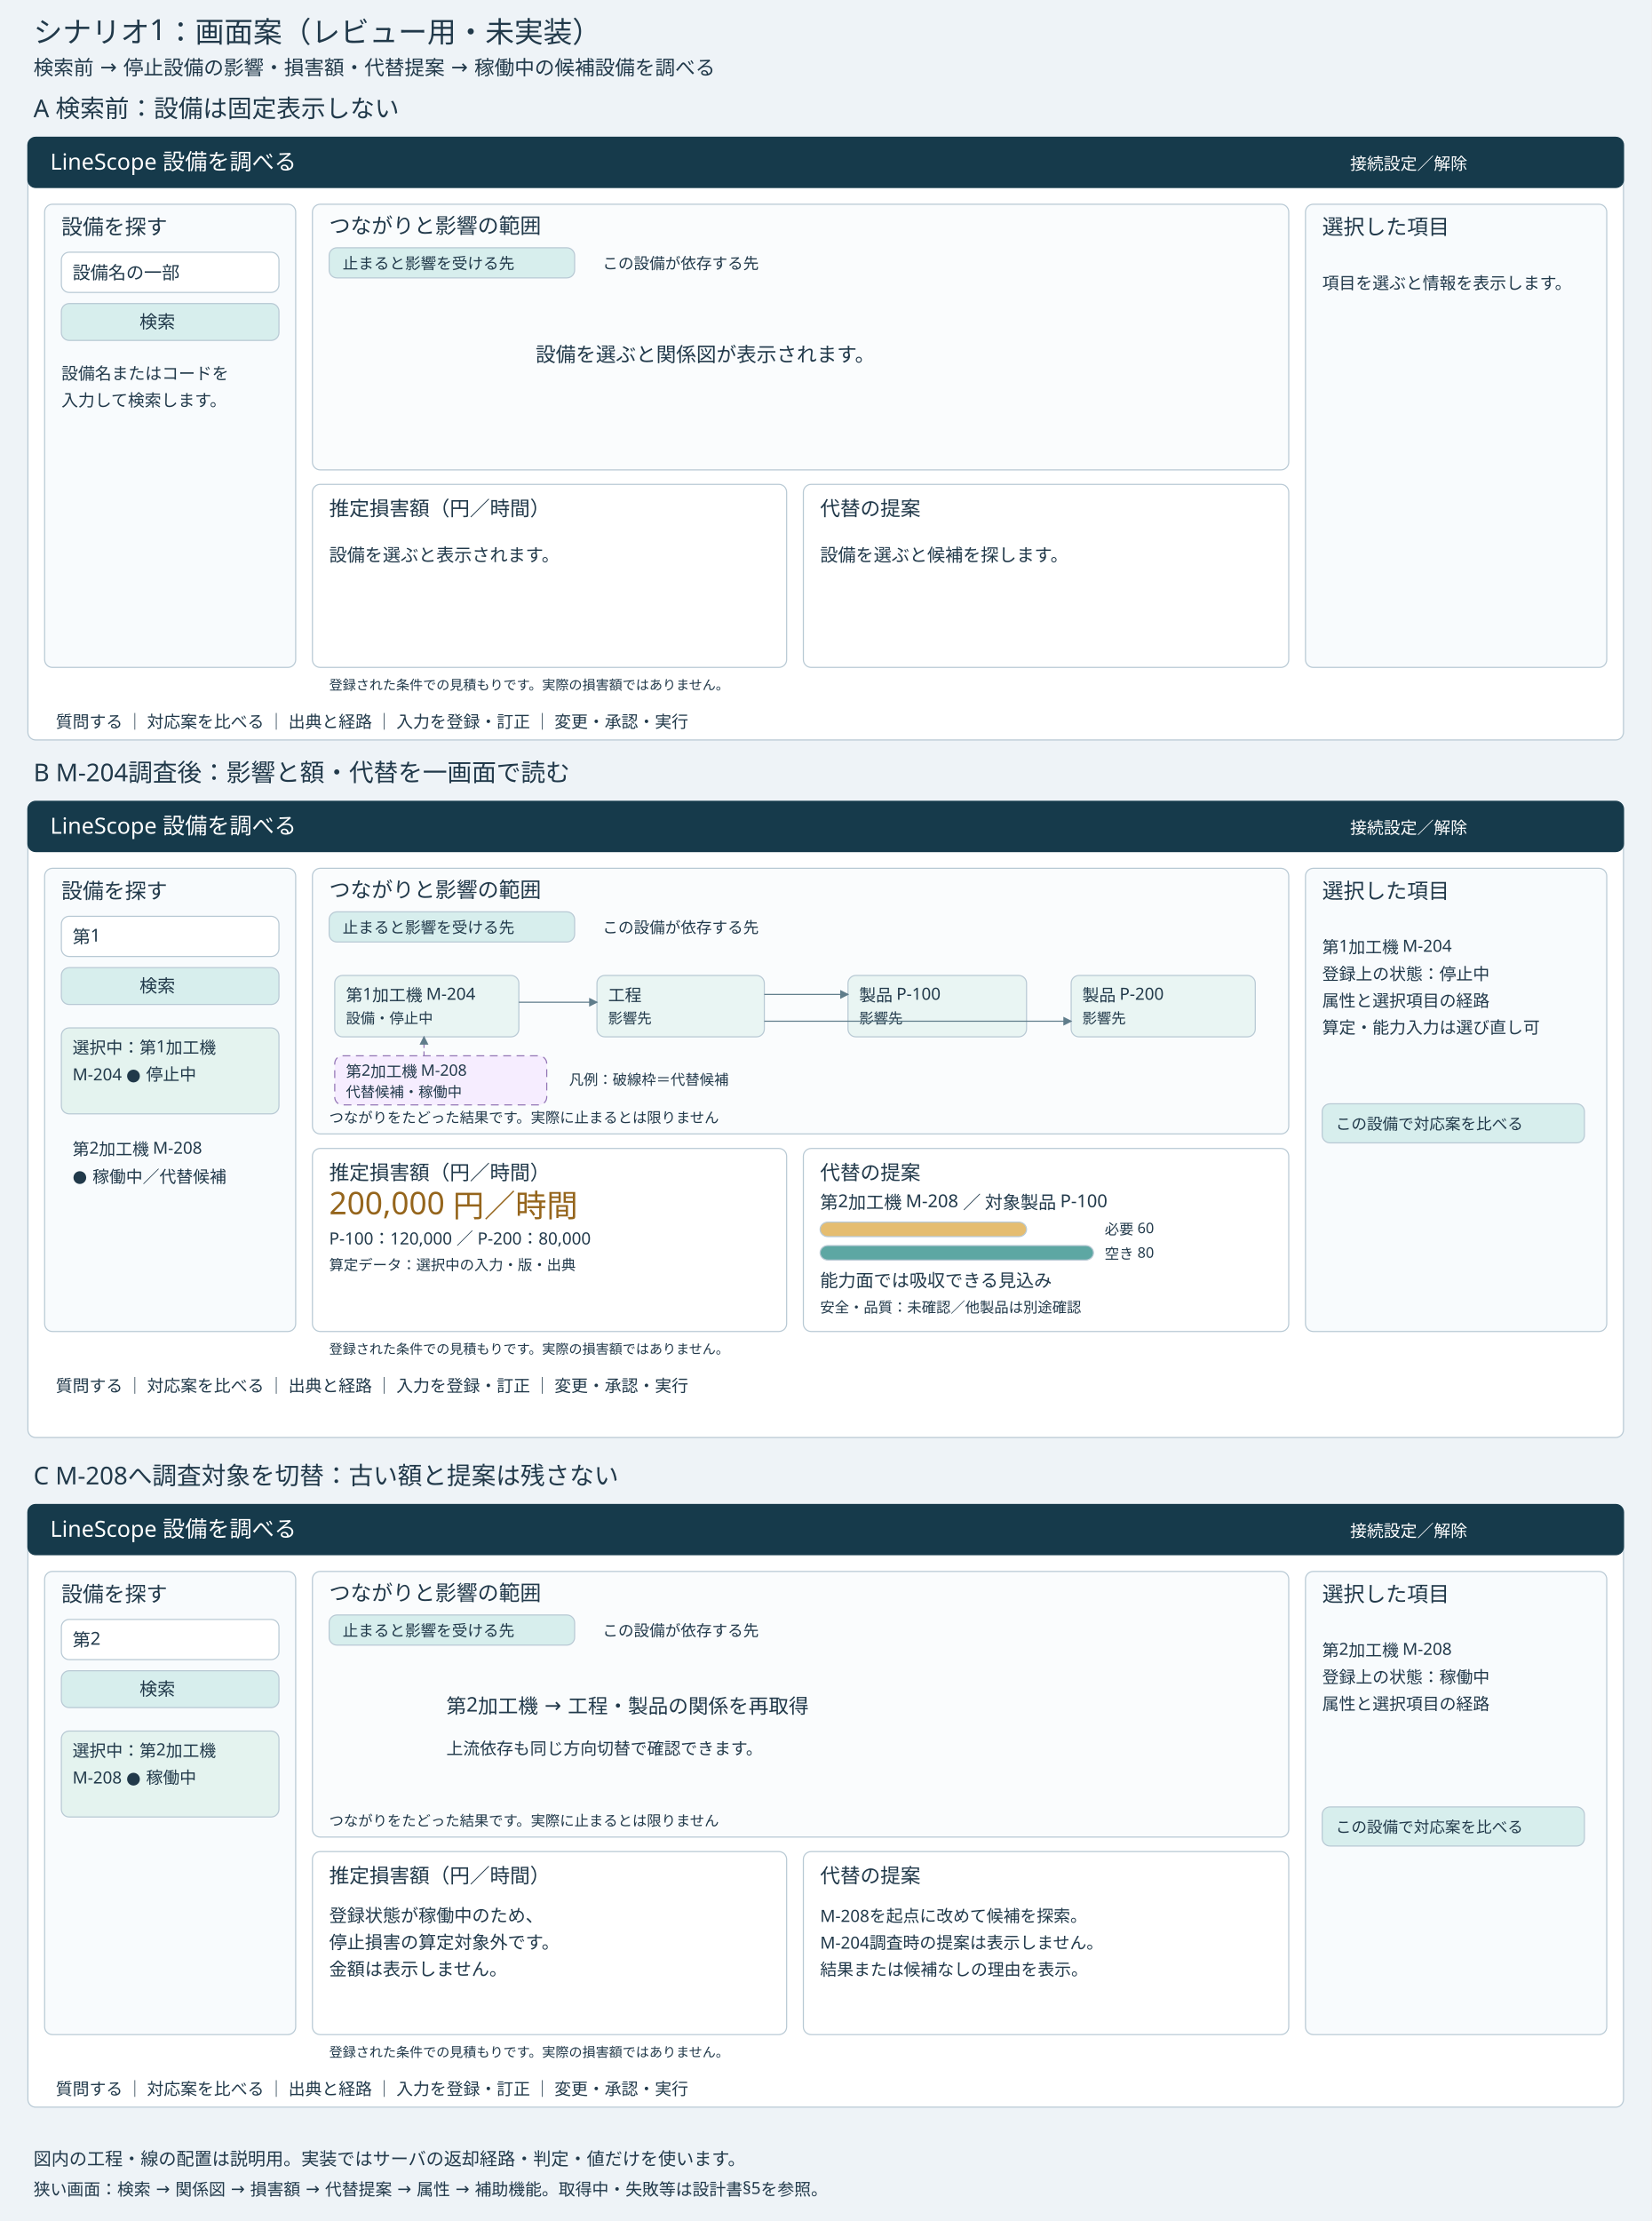
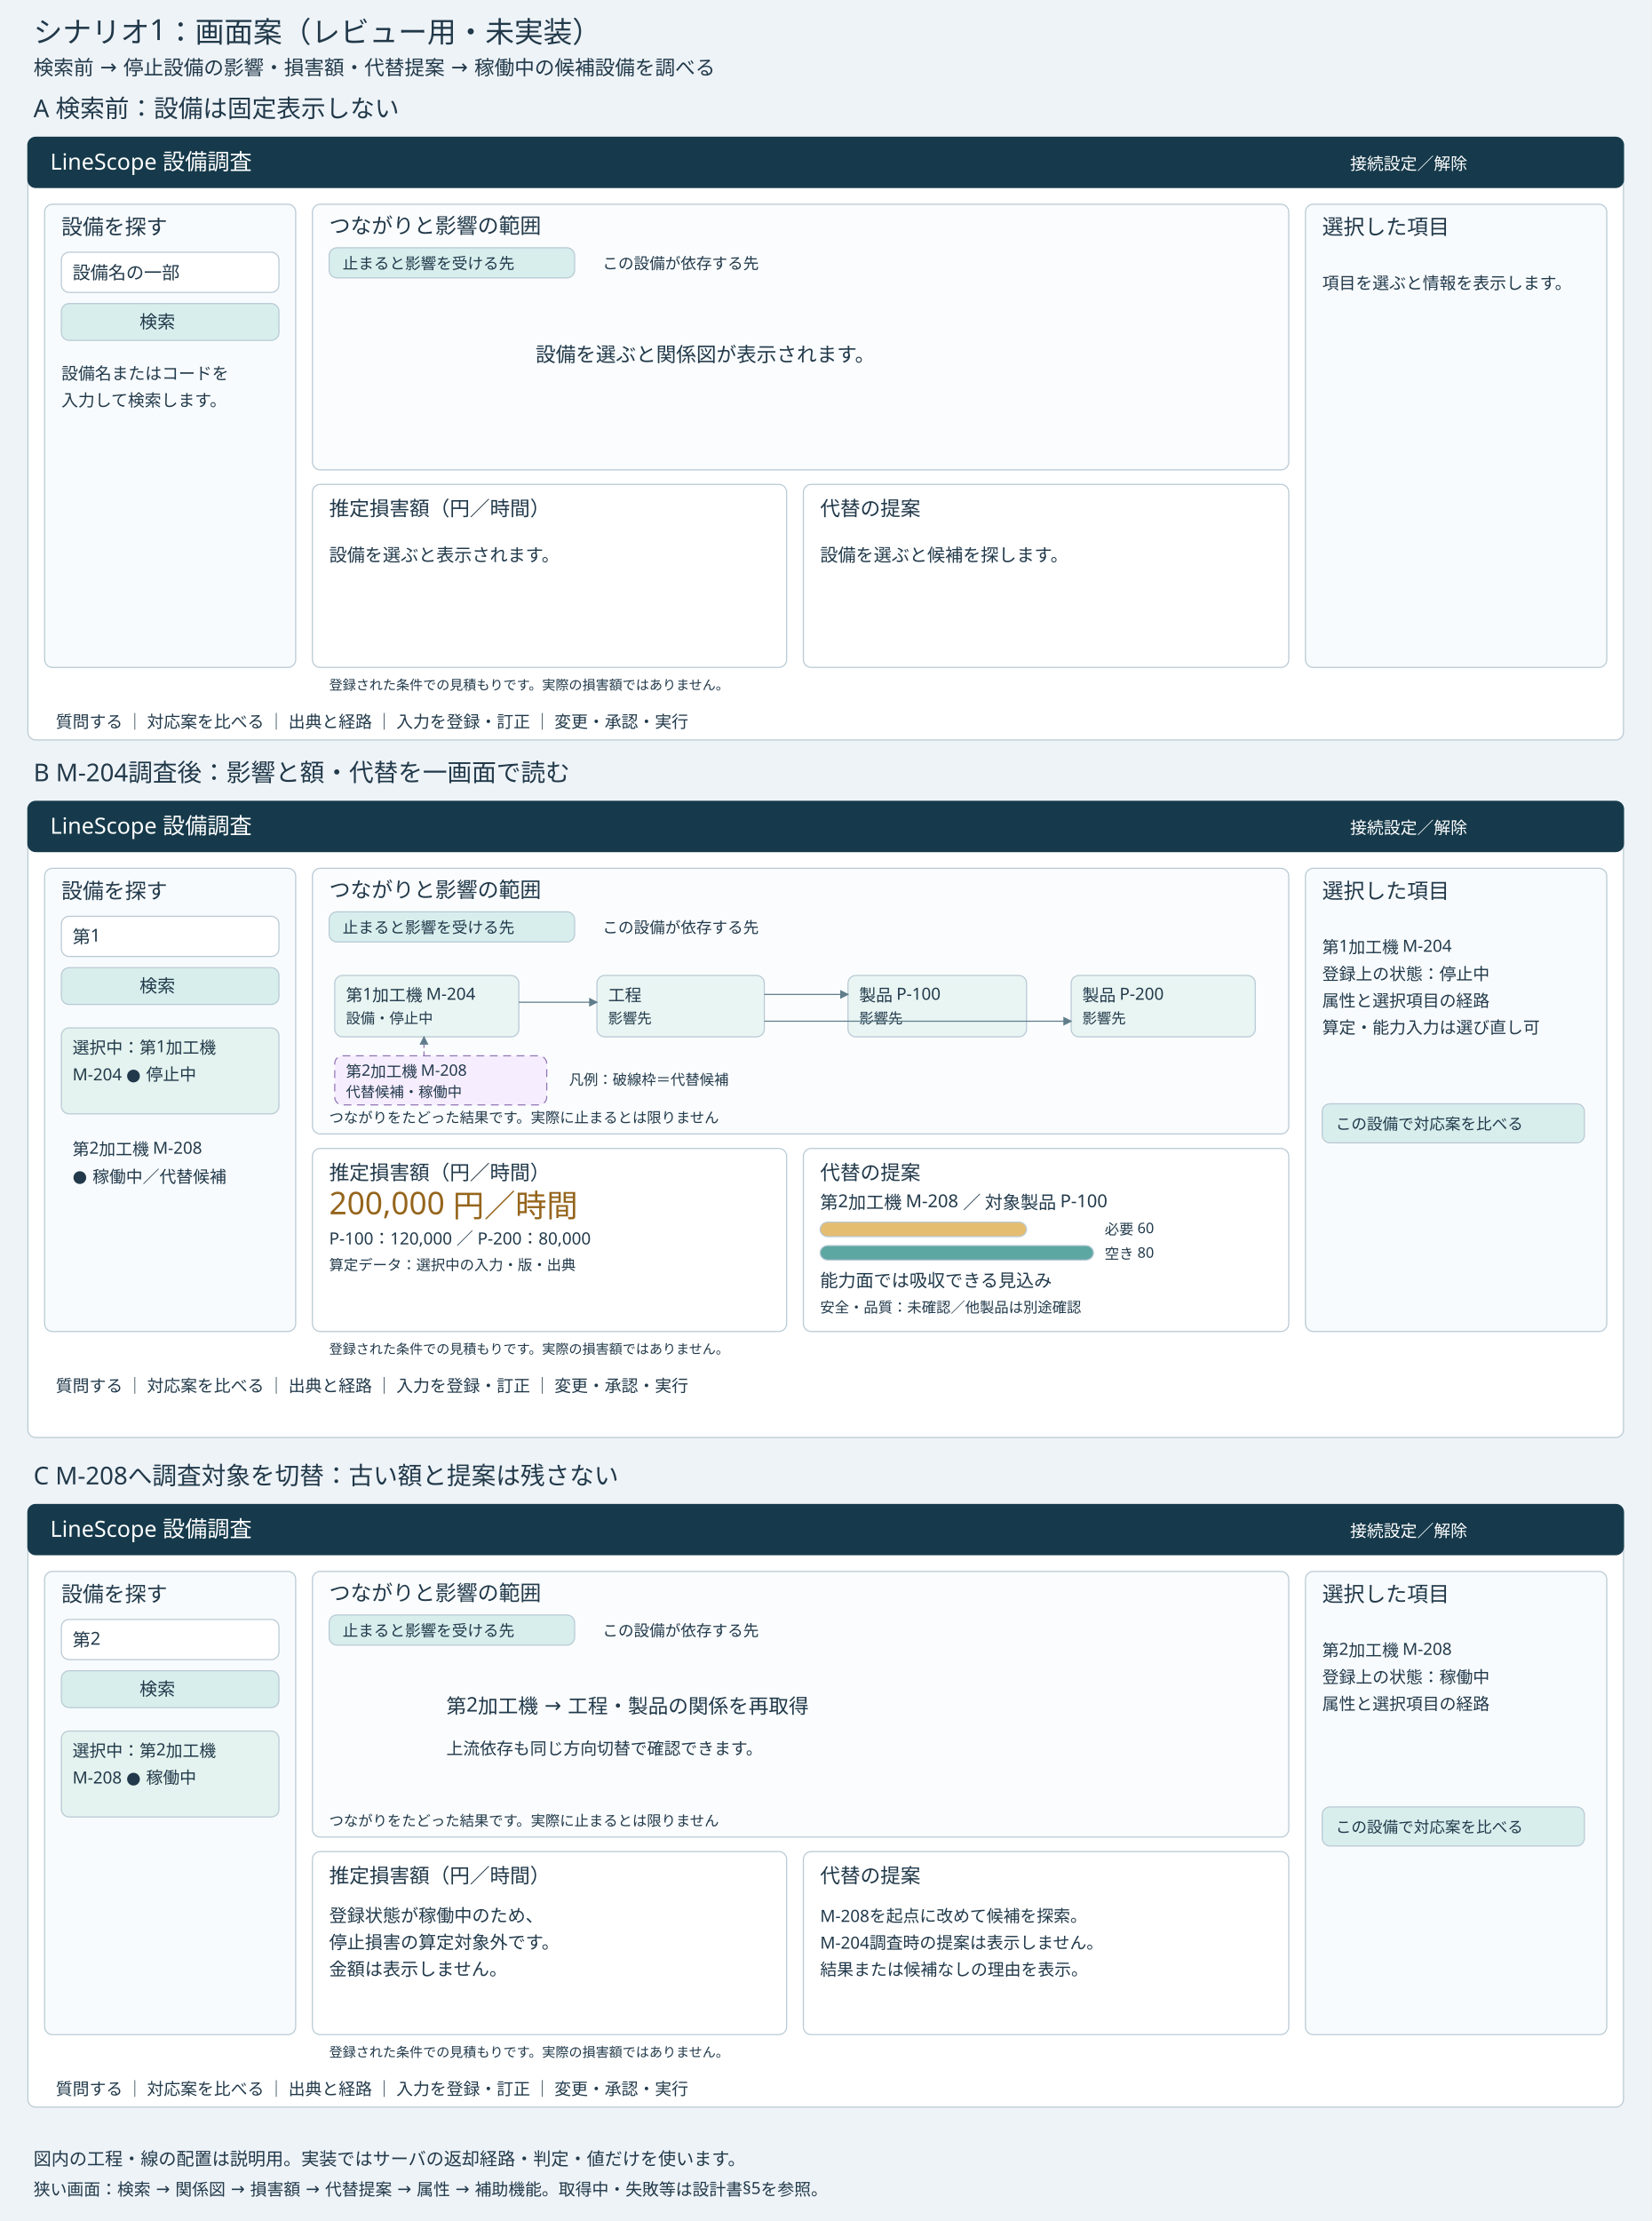
<svg xmlns="http://www.w3.org/2000/svg" width="1480" height="1990" viewBox="0 0 1480 1990" role="img" aria-labelledby="title desc">
  <rect width="1480" height="1990" fill="#eef3f7" />
  <g font-family="sans-serif" fill="#21394a">
    <defs>
      <marker id="arrow" markerWidth="8" markerHeight="8" refX="7" refY="4" orient="auto">
        <path d="M0 0L8 4L0 8" fill="#607d8b" />
      </marker>
    </defs>
    <text x="30" y="38" font-size="26">シナリオ1：画面案（レビュー用・未実装）</text>
    <text x="30" y="67" font-size="18">検索前 → 停止設備の影響・損害額・代替提案 → 稼働中の候補設備を調べる</text>
    <text x="30" y="105" font-size="22">A  検索前：設備は固定表示しない</text>
    <rect x="25" y="123" width="1430" height="540" rx="7" fill="#fff" stroke="#b8c9d4" />
    <rect x="25" y="123" width="1430" height="45" rx="7" fill="#163a4b" stroke="#163a4b" />
-     <text x="45" y="152" font-size="20" fill="white">LineScope   設備を調べる</text>
+     <text x="45" y="152" font-size="20" fill="white">LineScope   設備調査</text>
    <text x="1210" y="152" font-size="15" fill="white">接続設定／解除</text>
    <rect x="40" y="183" width="225" height="415" rx="7" fill="#f8fbfd" stroke="#b8c9d4" />
    <text x="55" y="210" font-size="19">設備を探す</text>
    <rect x="55" y="226" width="195" height="36" rx="7" fill="#fff" stroke="#b8c9d4" />
    <text x="65" y="250" font-size="16">設備名の一部</text>
    <rect x="55" y="272" width="195" height="33" rx="7" fill="#d7eeed" stroke="#b8c9d4" />
    <text x="125" y="294" font-size="16">検索</text>
    <rect x="280" y="183" width="875" height="238" rx="7" fill="#fafcfd" stroke="#b8c9d4" />
    <text x="295" y="209" font-size="19">つながりと影響の範囲</text>
    <rect x="295" y="222" width="220" height="27" rx="7" fill="#d7eeed" stroke="#b8c9d4" />
    <text x="307" y="241" font-size="14">止まると影響を受ける先</text>
    <text x="540" y="241" font-size="14">この設備が依存する先</text>
    <rect x="1170" y="183" width="270" height="415" rx="7" fill="#f8fbfd" stroke="#b8c9d4" />
    <text x="1185" y="210" font-size="19">選択した項目</text>
    <rect x="280" y="434" width="425" height="164" rx="7" fill="#fff" stroke="#b8c9d4" />
    <text x="295" y="462" font-size="18">推定損害額（円／時間）</text>
    <rect x="720" y="434" width="435" height="164" rx="7" fill="#fff" stroke="#b8c9d4" />
    <text x="735" y="462" font-size="18">代替の提案</text>
    <text x="55" y="340" font-size="15">設備名またはコードを</text>
    <text x="55" y="364" font-size="15">入力して検索します。</text>
    <text x="480" y="324" font-size="18">設備を選ぶと関係図が表示されます。</text>
    <text x="295" y="503" font-size="16">設備を選ぶと表示されます。</text>
    <text x="735" y="503" font-size="16">設備を選ぶと候補を探します。</text>
    <text x="1185" y="259" font-size="15">項目を選ぶと情報を表示します。</text>
    <text x="295" y="618" font-size="12">登録された条件での見積もりです。実際の損害額ではありません。</text>
    <text x="50" y="652" font-size="15">質問する   ｜   対応案を比べる   ｜   出典と経路   ｜   入力を登録・訂正   ｜   変更・承認・実行</text>
    <text x="30" y="700" font-size="22">B  M-204調査後：影響と額・代替を一画面で読む</text>
    <rect x="25" y="718" width="1430" height="570" rx="7" fill="#fff" stroke="#b8c9d4" />
    <rect x="25" y="718" width="1430" height="45" rx="7" fill="#163a4b" stroke="#163a4b" />
-     <text x="45" y="747" font-size="20" fill="white">LineScope   設備を調べる</text>
+     <text x="45" y="747" font-size="20" fill="white">LineScope   設備調査</text>
    <text x="1210" y="747" font-size="15" fill="white">接続設定／解除</text>
    <rect x="40" y="778" width="225" height="415" rx="7" fill="#f8fbfd" stroke="#b8c9d4" />
    <text x="55" y="805" font-size="19">設備を探す</text>
    <rect x="55" y="821" width="195" height="36" rx="7" fill="#fff" stroke="#b8c9d4" />
    <text x="65" y="845" font-size="16">第1</text>
    <rect x="55" y="867" width="195" height="33" rx="7" fill="#d7eeed" stroke="#b8c9d4" />
    <text x="125" y="889" font-size="16">検索</text>
    <rect x="280" y="778" width="875" height="238" rx="7" fill="#fafcfd" stroke="#b8c9d4" />
    <text x="295" y="804" font-size="19">つながりと影響の範囲</text>
    <rect x="295" y="817" width="220" height="27" rx="7" fill="#d7eeed" stroke="#b8c9d4" />
    <text x="307" y="836" font-size="14">止まると影響を受ける先</text>
    <text x="540" y="836" font-size="14">この設備が依存する先</text>
    <rect x="1170" y="778" width="270" height="415" rx="7" fill="#f8fbfd" stroke="#b8c9d4" />
    <text x="1185" y="805" font-size="19">選択した項目</text>
    <rect x="280" y="1029" width="425" height="164" rx="7" fill="#fff" stroke="#b8c9d4" />
    <text x="295" y="1057" font-size="18">推定損害額（円／時間）</text>
    <rect x="720" y="1029" width="435" height="164" rx="7" fill="#fff" stroke="#b8c9d4" />
    <text x="735" y="1057" font-size="18">代替の提案</text>
    <rect x="55" y="921" width="195" height="77" rx="7" fill="#e4f3ef" stroke="#b8c9d4" />
    <text x="65" y="944" font-size="15">選択中：第1加工機</text>
    <text x="65" y="968" font-size="15">M-204  ● 停止中</text>
    <text x="65" y="1035" font-size="15">第2加工機 M-208</text>
    <text x="65" y="1059" font-size="15">● 稼働中／代替候補</text>
    <rect x="300" y="874" width="165" height="55" rx="7" fill="#e9f5f3" stroke="#b8c9d4" />
    <text x="310" y="897" font-size="15">第1加工機 M-204</text>
    <text x="310" y="917" font-size="13">設備・停止中</text>
    <rect x="535" y="874" width="150" height="55" rx="7" fill="#e9f5f3" stroke="#b8c9d4" />
    <text x="545" y="897" font-size="15">工程</text>
    <text x="545" y="917" font-size="13">影響先</text>
    <rect x="760" y="874" width="160" height="55" rx="7" fill="#e9f5f3" stroke="#b8c9d4" />
    <text x="770" y="897" font-size="15">製品 P-100</text>
    <text x="770" y="917" font-size="13">影響先</text>
    <rect x="960" y="874" width="165" height="55" rx="7" fill="#e9f5f3" stroke="#b8c9d4" />
    <text x="970" y="897" font-size="15">製品 P-200</text>
    <text x="970" y="917" font-size="13">影響先</text>
    <path d="M465 898 L535 898" stroke="#607d8b" fill="none" marker-end="url(#arrow)" />
    <path d="M685 891 L760 891" stroke="#607d8b" fill="none" marker-end="url(#arrow)" />
    <path d="M685 915 L960 915" stroke="#607d8b" fill="none" marker-end="url(#arrow)" />
    <path d="M380 946V929" stroke="#9275b5" stroke-dasharray="4 3" marker-end="url(#arrow)" fill="none" />
    <rect x="300" y="946" width="190" height="44" rx="7" fill="#f6edff" stroke="#9275b5" stroke-dasharray="7 5" />
    <text x="310" y="965" font-size="14">第2加工機 M-208</text>
    <text x="310" y="983" font-size="13">代替候補・稼働中</text>
    <text x="510" y="972" font-size="13">凡例：破線枠＝代替候補</text>
    <text x="295" y="1088" font-size="28" fill="#95651c">200,000 円／時間</text>
    <text x="295" y="1115" font-size="15">P-100：120,000 ／ P-200：80,000</text>
    <text x="295" y="1138" font-size="13">算定データ：選択中の入力・版・出典</text>
    <text x="735" y="1083" font-size="16">第2加工機 M-208 ／ 対象製品 P-100</text>
    <rect x="735" y="1095" width="185" height="13" rx="7" fill="#e5bd70" stroke="#b8c9d4" />
    <rect x="735" y="1116" width="245" height="13" rx="7" fill="#5da7a3" stroke="#b8c9d4" />
    <text x="990" y="1106" font-size="13">必要 60</text>
    <text x="990" y="1128" font-size="13">空き 80</text>
    <text x="735" y="1153" font-size="16">能力面では吸収できる見込み</text>
    <text x="735" y="1176" font-size="13">安全・品質：未確認／他製品は別途確認</text>
    <text x="1185" y="854" font-size="15">第1加工機 M-204</text>
    <text x="1185" y="878" font-size="15">登録上の状態：停止中</text>
    <text x="1185" y="902" font-size="15">属性と選択項目の経路</text>
    <text x="1185" y="926" font-size="15">算定・能力入力は選び直し可</text>
    <rect x="1185" y="989" width="235" height="35" rx="7" fill="#d7eeed" stroke="#b8c9d4" />
    <text x="1197" y="1012" font-size="14">この設備で対応案を比べる</text>
    <text x="295" y="1006" font-size="13">つながりをたどった結果です。実際に止まるとは限りません</text>
    <text x="295" y="1213" font-size="12">登録された条件での見積もりです。実際の損害額ではありません。</text>
    <text x="50" y="1247" font-size="15">質問する   ｜   対応案を比べる   ｜   出典と経路   ｜   入力を登録・訂正   ｜   変更・承認・実行</text>
    <text x="30" y="1330" font-size="22">C  M-208へ調査対象を切替：古い額と提案は残さない</text>
    <rect x="25" y="1348" width="1430" height="540" rx="7" fill="#fff" stroke="#b8c9d4" />
    <rect x="25" y="1348" width="1430" height="45" rx="7" fill="#163a4b" stroke="#163a4b" />
-     <text x="45" y="1377" font-size="20" fill="white">LineScope   設備を調べる</text>
+     <text x="45" y="1377" font-size="20" fill="white">LineScope   設備調査</text>
    <text x="1210" y="1377" font-size="15" fill="white">接続設定／解除</text>
    <rect x="40" y="1408" width="225" height="415" rx="7" fill="#f8fbfd" stroke="#b8c9d4" />
    <text x="55" y="1435" font-size="19">設備を探す</text>
    <rect x="55" y="1451" width="195" height="36" rx="7" fill="#fff" stroke="#b8c9d4" />
    <text x="65" y="1475" font-size="16">第2</text>
    <rect x="55" y="1497" width="195" height="33" rx="7" fill="#d7eeed" stroke="#b8c9d4" />
    <text x="125" y="1519" font-size="16">検索</text>
    <rect x="280" y="1408" width="875" height="238" rx="7" fill="#fafcfd" stroke="#b8c9d4" />
    <text x="295" y="1434" font-size="19">つながりと影響の範囲</text>
    <rect x="295" y="1447" width="220" height="27" rx="7" fill="#d7eeed" stroke="#b8c9d4" />
    <text x="307" y="1466" font-size="14">止まると影響を受ける先</text>
    <text x="540" y="1466" font-size="14">この設備が依存する先</text>
    <rect x="1170" y="1408" width="270" height="415" rx="7" fill="#f8fbfd" stroke="#b8c9d4" />
    <text x="1185" y="1435" font-size="19">選択した項目</text>
    <rect x="280" y="1659" width="425" height="164" rx="7" fill="#fff" stroke="#b8c9d4" />
    <text x="295" y="1687" font-size="18">推定損害額（円／時間）</text>
    <rect x="720" y="1659" width="435" height="164" rx="7" fill="#fff" stroke="#b8c9d4" />
    <text x="735" y="1687" font-size="18">代替の提案</text>
    <rect x="55" y="1551" width="195" height="77" rx="7" fill="#e4f3ef" stroke="#b8c9d4" />
    <text x="65" y="1574" font-size="15">選択中：第2加工機</text>
    <text x="65" y="1598" font-size="15">M-208  ● 稼働中</text>
    <text x="400" y="1535" font-size="18">第2加工機 → 工程・製品の関係を再取得</text>
    <text x="400" y="1572" font-size="15">上流依存も同じ方向切替で確認できます。</text>
    <text x="295" y="1722" font-size="16">登録状態が稼働中のため、</text>
    <text x="295" y="1746" font-size="16">停止損害の算定対象外です。</text>
    <text x="295" y="1770" font-size="16">金額は表示しません。</text>
    <text x="735" y="1722" font-size="15">M-208を起点に改めて候補を探索。</text>
    <text x="735" y="1746" font-size="15">M-204調査時の提案は表示しません。</text>
    <text x="735" y="1770" font-size="15">結果または候補なしの理由を表示。</text>
    <text x="1185" y="1484" font-size="15">第2加工機 M-208</text>
    <text x="1185" y="1508" font-size="15">登録上の状態：稼働中</text>
    <text x="1185" y="1532" font-size="15">属性と選択項目の経路</text>
    <rect x="1185" y="1619" width="235" height="35" rx="7" fill="#d7eeed" stroke="#b8c9d4" />
    <text x="1197" y="1642" font-size="14">この設備で対応案を比べる</text>
    <text x="295" y="1636" font-size="13">つながりをたどった結果です。実際に止まるとは限りません</text>
    <text x="295" y="1843" font-size="12">登録された条件での見積もりです。実際の損害額ではありません。</text>
    <text x="50" y="1877" font-size="15">質問する   ｜   対応案を比べる   ｜   出典と経路   ｜   入力を登録・訂正   ｜   変更・承認・実行</text>
    <text x="30" y="1940" font-size="16">図内の工程・線の配置は説明用。実装ではサーバの返却経路・判定・値だけを使います。</text>
    <text x="30" y="1967" font-size="15">狭い画面：検索 → 関係図 → 損害額 → 代替提案 → 属性 → 補助機能。取得中・失敗等は設計書§5を参照。</text>
  </g>
</svg>
